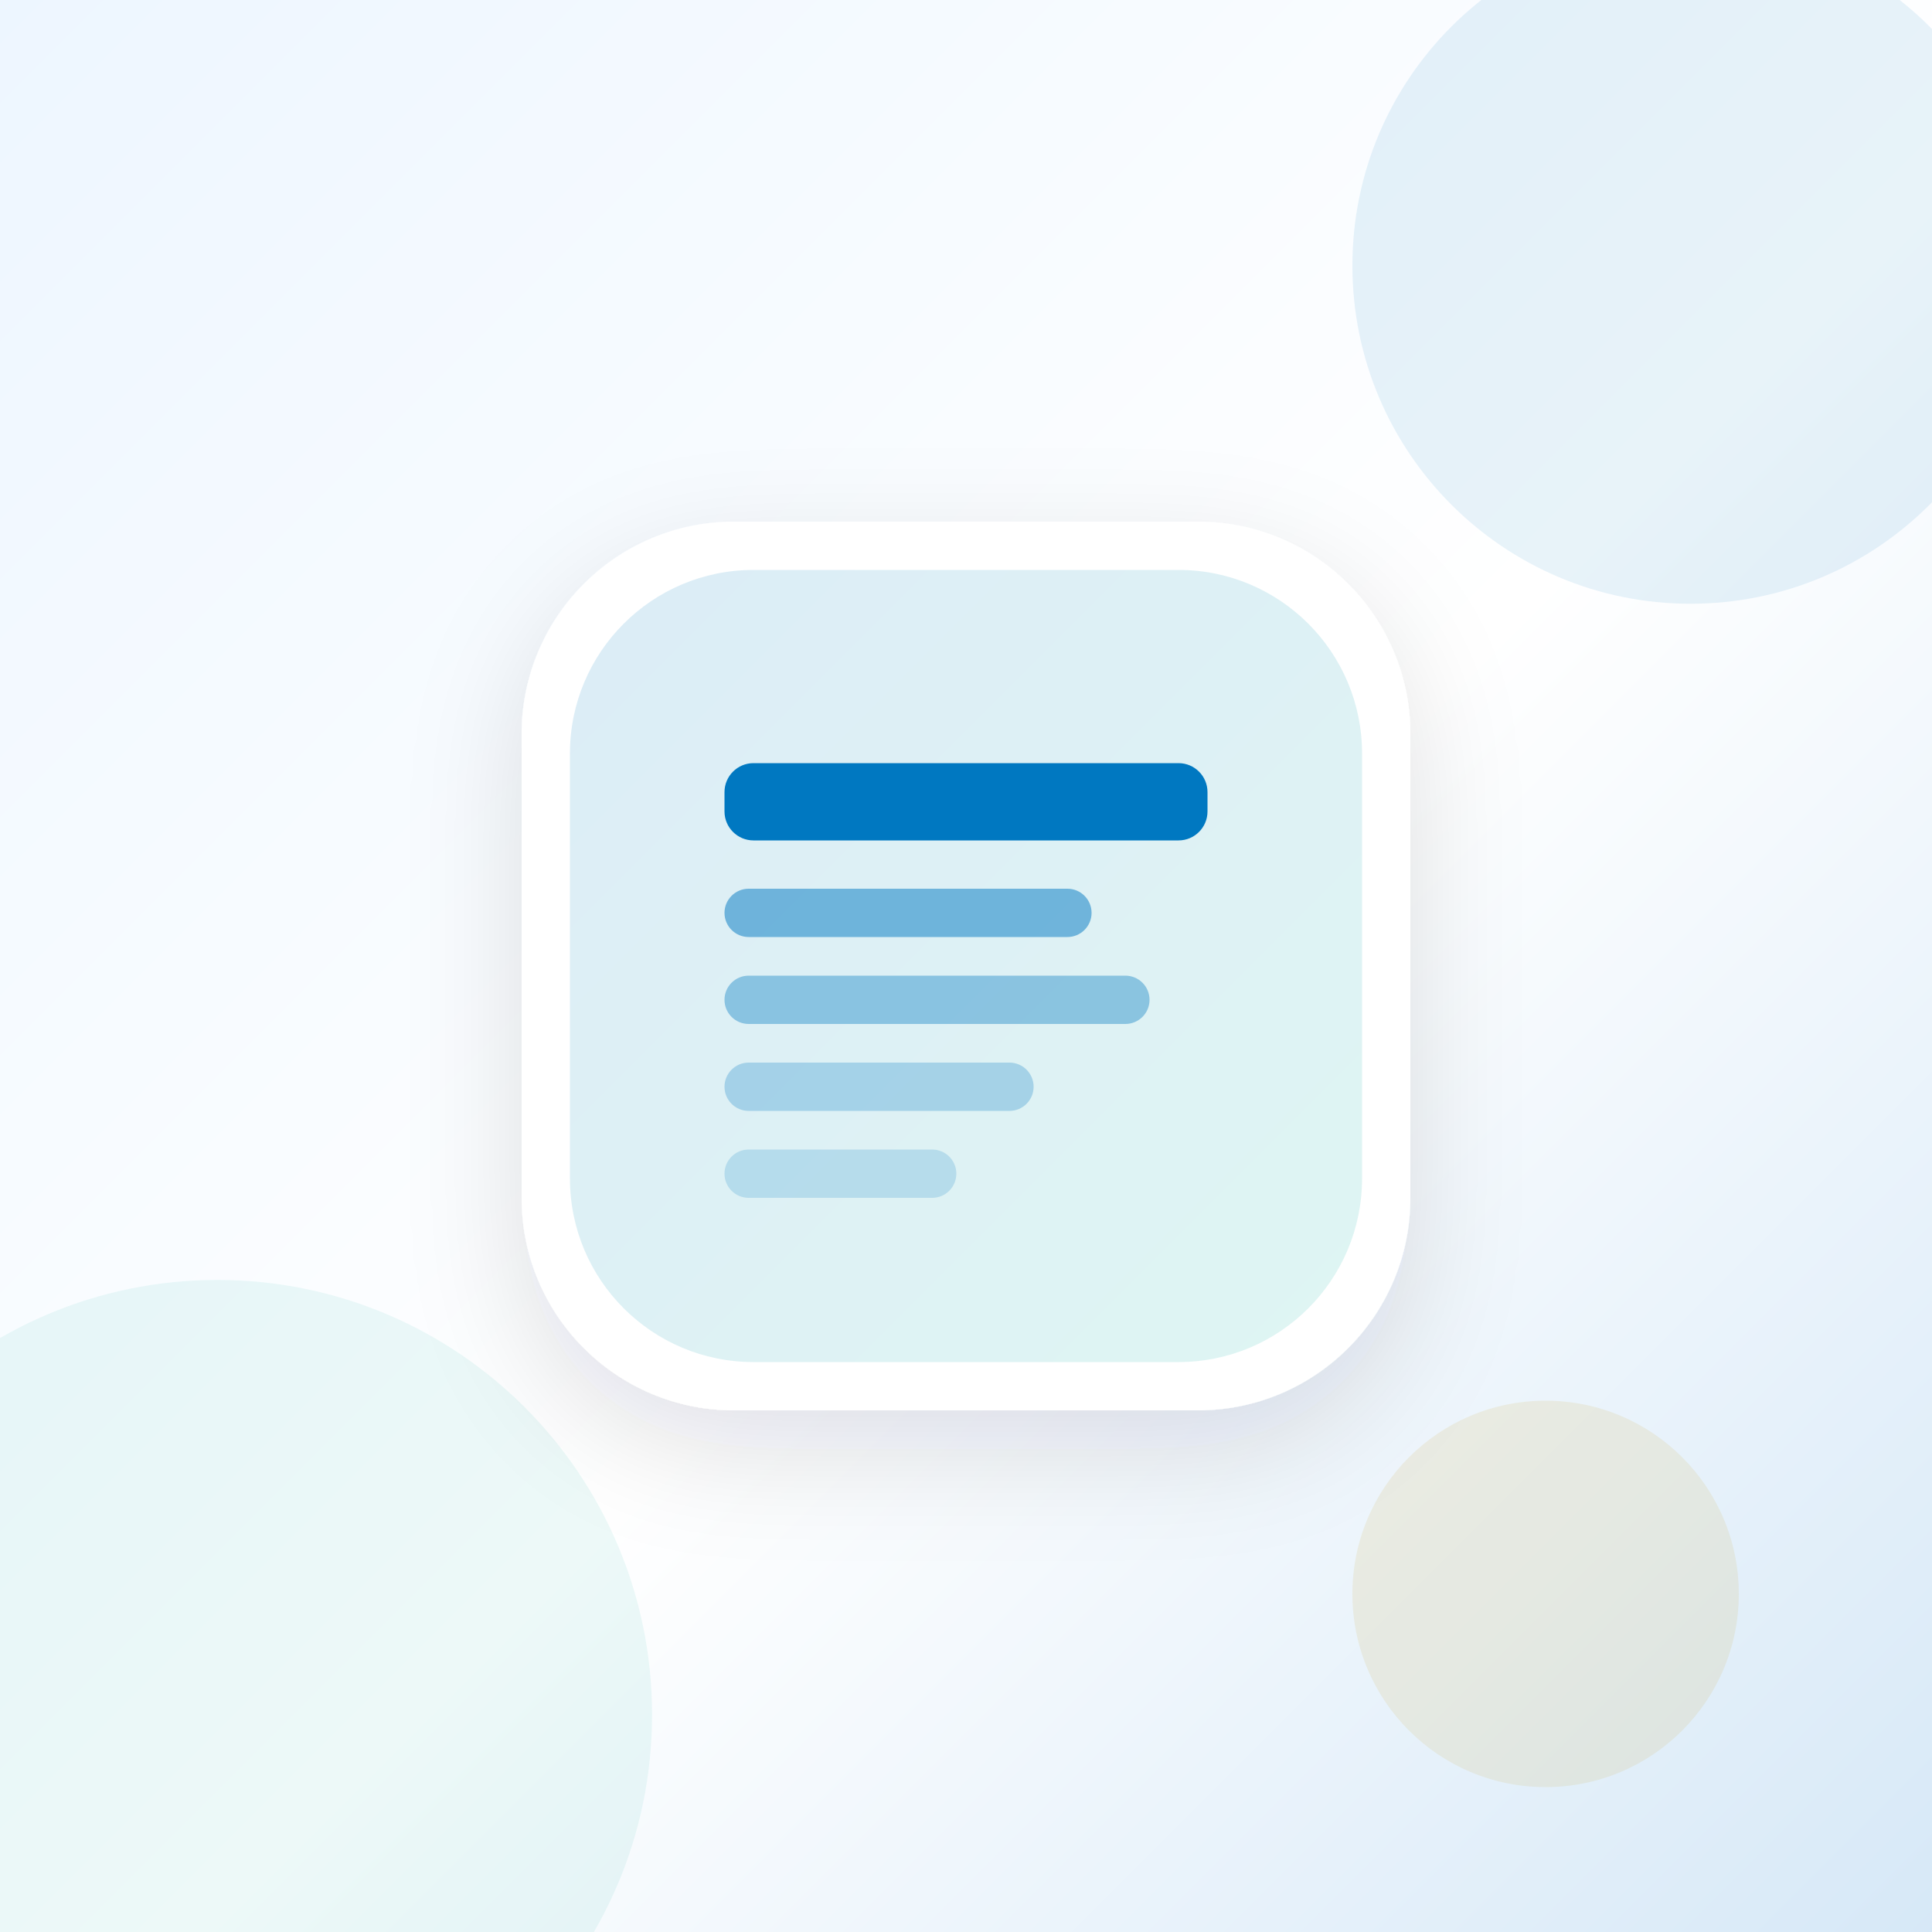
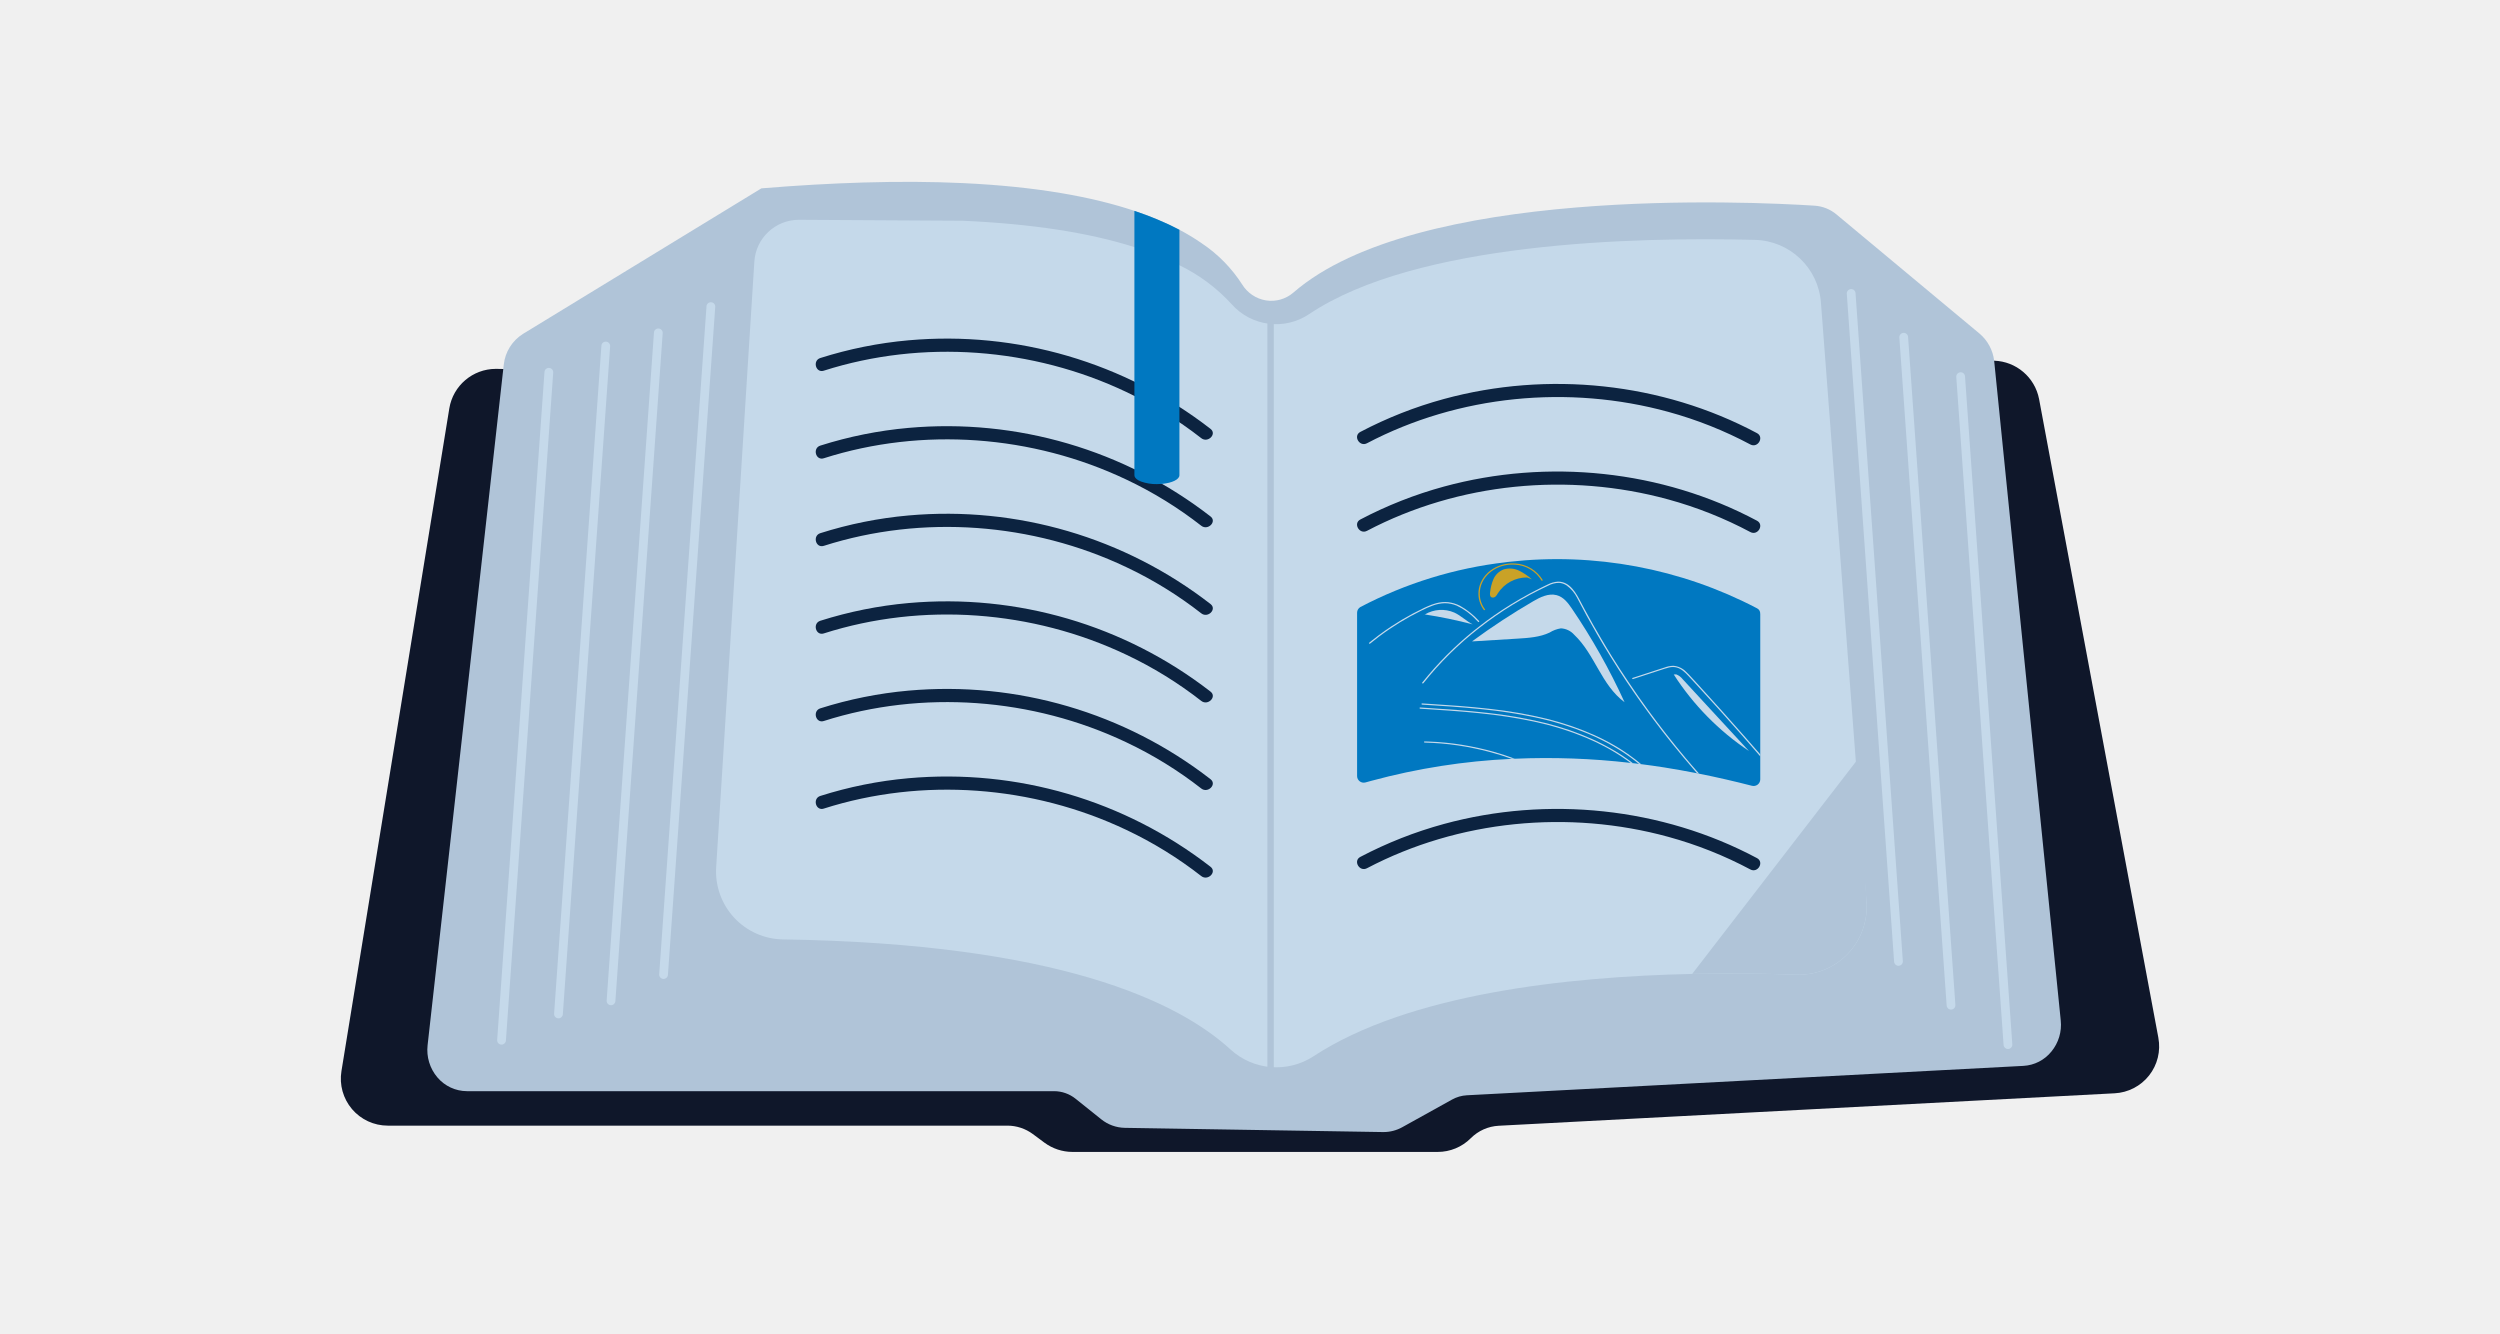
- <svg xmlns="http://www.w3.org/2000/svg" viewBox="0 0 400 400" role="img">
-   <defs>
-     <linearGradient id="bg-blog-1" x1="0%" y1="0%" x2="100%" y2="100%">
-       <stop offset="0%" stop-color="#EDF6FF" />
-       <stop offset="55%" stop-color="#FFFFFF" />
-       <stop offset="100%" stop-color="#D6E8F7" />
-     </linearGradient>
-     <linearGradient id="plate-blog-1" x1="0%" y1="0%" x2="100%" y2="100%">
-       <stop offset="0%" stop-color="#0078C1" />
-       <stop offset="100%" stop-color="#14B8A6" />
-     </linearGradient>
-     <filter id="shadow-blog-1" x="-20%" y="-20%" width="140%" height="140%">
-       <feDropShadow dx="0" dy="8" stdDeviation="12" flood-color="#0C2340" flood-opacity="0.12" />
-     </filter>
-   </defs>
-   <rect width="400" height="400" fill="url(#bg-blog-1)" />
-   <circle cx="350" cy="55" r="70" fill="#0078C1" opacity="0.09" />
-   <circle cx="45" cy="355" r="90" fill="#14B8A6" opacity="0.08" />
-   <circle cx="320" cy="330" r="40" fill="#C9A227" opacity="0.12" />
-   <g filter="url(#shadow-blog-1)">
-     <rect x="108" y="108" width="184" height="184" rx="44" fill="#FFFFFF" />
-     <rect x="118" y="118" width="164" height="164" rx="38" fill="url(#plate-blog-1)" opacity="0.14" />
-   </g>
-   <g transform="translate(200, 200)">
-     <g fill="#0078C1">
-       <rect x="-50" y="-42" width="100" height="16" rx="6" />
-       <rect x="-50" y="-16" width="76" height="10" rx="5" opacity="0.5" />
-       <rect x="-50" y="2" width="88" height="10" rx="5" opacity="0.38" />
-       <rect x="-50" y="20" width="64" height="10" rx="5" opacity="0.26" />
-       <rect x="-50" y="38" width="48" height="10" rx="5" opacity="0.18" />
-     </g>
+ <svg xmlns="http://www.w3.org/2000/svg" width="960" height="512.162" viewBox="-96 -96 1152 704.162">
+   <g transform="translate(-666 -361.864)">
+     <path d="M1265.509,644.706l-62.988-337.257a24.981,24.981,0,0,0-23.724-20.215q-.764-.017-1.528,0l-42.908,1.539-4.618.17-21.415.77-4.618.158-13.775.5L812.181,300.34c-.419.023-.849.023-1.268.011l-62.24-1.3-23.033-.475-.736-.011-17-.362-148.137-3.079-39.275-.826-19.366-.4-4.641-.1-22.082-.453-4.629-.1-22.592-.464-4.629-.1-24.822-.521-3.894-.079-22.139-.464-3.5-.068h-.509a24.913,24.913,0,0,0-24.471,20.8L306.255,662.317a24.781,24.781,0,0,0,24.459,28.772h327.15a22.67,22.67,0,0,1,13.378,4.414l6.2,4.6a25.007,25.007,0,0,0,14.748,4.867h192.8a24.632,24.632,0,0,0,17.532-7.267,22.489,22.489,0,0,1,14.714-6.553l325.2-17.136a24.782,24.782,0,0,0,23.067-29.3Z" transform="translate(360.068 169.06)" fill="#0F172A" />
+     <path d="M1196.275,672.112l-35.11-347.851c-.011-.147-.034-.306-.057-.453a22.089,22.089,0,0,0-7.674-14.273l-75.528-62.92a20.038,20.038,0,0,0-11.647-4.652c-34.555-2.218-210.23-10.436-275.073,45.851a17.851,17.851,0,0,1-14.51,4.165,18.176,18.176,0,0,1-12.586-8.444A74.38,74.38,0,0,0,742.867,261.9a112.879,112.879,0,0,0-11.884-7.21c-3.633-1.913-7.583-3.769-11.884-5.557-3.7-1.539-7.651-3.022-11.885-4.437-21.947-7.334-51.284-12.813-90.491-14.646-16.265-.77-33.944-.871-52.54-.317-16.978.5-35.019,1.528-53.616,3.067l-.272.011L384.466,309.626a21.923,21.923,0,0,0-10.2,16.253l-.26,2.309-39.954,357a22.391,22.391,0,0,0,5.15,16.989,20.542,20.542,0,0,0,15.608,7.289H664.849a18.246,18.246,0,0,1,11.33,4.018l13.537,10.843a20.466,20.466,0,0,0,12.416,4.5l136.32,2.23h.328a20.329,20.329,0,0,0,9.836-2.558l26.293-14.6a18.153,18.153,0,0,1,7.81-2.264l293.828-15.518a20.422,20.422,0,0,0,14.816-7.583,22.149,22.149,0,0,0,4.912-16.423Z" transform="translate(377.758 132.485)" fill="#B0C4D8" />
+     <path d="M1034.675,601.619l-4.113-54.142-17.351-228.289-2.579-33.772a35.786,35.786,0,0,0-34.865-33.151c-63.577-1.632-178.7,1.241-235.193,39.093a31.32,31.32,0,0,1-40.986-5.06,91.092,91.092,0,0,0-27.651-20.648,155.958,155.958,0,0,0-23.766-9.565q-35.869-11.459-90.526-13.923l-86.477-.506h-.147a23.573,23.573,0,0,0-23.5,22.085l-3.754,59.366-16.4,260.346a35.868,35.868,0,0,0,35.306,38.13c145.157,2.155,208.571,32.792,236.222,58.092a35.855,35.855,0,0,0,43.908,3.558c50.192-32.874,133.634-42.015,200.05-43.435,20.338-.424,39.077-.147,54.779.408a35.867,35.867,0,0,0,37.052-38.587Z" transform="translate(436.797 140.248)" fill="#C5D9EA" />
+     <path d="M358.81,646.842c-.054,0-.111,0-.165-.007a2.31,2.31,0,0,1-2.143-2.468l24.975-352.655a2.284,2.284,0,0,1,2.468-2.143,2.311,2.311,0,0,1,2.143,2.468L361.113,644.693A2.31,2.31,0,0,1,358.81,646.842Z" transform="translate(392.039 170.537)" fill="#C5D9EA" />
+     <path d="M377.224,638.343c-.054,0-.111,0-.165-.007a2.311,2.311,0,0,1-2.143-2.468l24.975-352.655a2.284,2.284,0,0,1,2.468-2.143,2.311,2.311,0,0,1,2.143,2.468L379.527,636.194a2.31,2.31,0,0,1-2.3,2.149Z" transform="translate(403.681 165.164)" fill="#C5D9EA" />
+     <path d="M394.221,634.094c-.054,0-.111,0-.165-.007a2.31,2.31,0,0,1-2.143-2.468l24.976-352.655a2.284,2.284,0,0,1,2.468-2.143,2.311,2.311,0,0,1,2.143,2.468L396.524,631.945A2.31,2.31,0,0,1,394.221,634.094Z" transform="translate(414.428 162.477)" fill="#C5D9EA" />
+     <path d="M411.218,625.6c-.054,0-.111,0-.165-.007a2.311,2.311,0,0,1-2.143-2.468l24.975-352.655a2.284,2.284,0,0,1,2.468-2.143,2.311,2.311,0,0,1,2.143,2.468L413.521,623.446a2.31,2.31,0,0,1-2.3,2.149Z" transform="translate(425.175 157.104)" fill="#C5D9EA" />
+     <path d="M855.726,648.258c.054,0,.111,0,.165-.007a2.311,2.311,0,0,0,2.143-2.468L833.058,293.129a2.284,2.284,0,0,0-2.468-2.143,2.31,2.31,0,0,0-2.142,2.468l24.975,352.655a2.31,2.31,0,0,0,2.3,2.149Z" transform="translate(690.434 171.433)" fill="#C5D9EA" />
+     <path d="M837.313,635.511c.054,0,.111,0,.165-.007a2.31,2.31,0,0,0,2.142-2.468L814.645,280.381a2.284,2.284,0,0,0-2.468-2.143,2.311,2.311,0,0,0-2.143,2.468L835.01,633.361A2.31,2.31,0,0,0,837.313,635.511Z" transform="translate(678.792 163.373)" fill="#C5D9EA" />
+     <path d="M820.316,621.347c.054,0,.111,0,.165-.007a2.311,2.311,0,0,0,2.143-2.468L797.648,266.217a2.284,2.284,0,0,0-2.468-2.143,2.31,2.31,0,0,0-2.143,2.468L818.013,619.2a2.31,2.31,0,0,0,2.3,2.149Z" transform="translate(668.045 154.417)" fill="#C5D9EA" />
+     <path d="M463.794,297.025c52.114-16.627,110.253-12.225,159.623,11.2a210.183,210.183,0,0,1,39.667,24.431c3.473,2.726,8.414-2.15,4.9-4.9a227.191,227.191,0,0,0-159.481-46.767,218.225,218.225,0,0,0-46.558,9.354c-4.236,1.352-2.426,8.05,1.844,6.688Z" transform="translate(457.189 164.542)" fill="#0C2340" />
+     <path d="M639.858,326.07C688.31,300.6,746.33,295.049,799.01,309.506a209.778,209.778,0,0,1,43.275,17.206c3.937,2.1,7.444-3.885,3.5-5.989-50.208-26.791-110.478-32.958-165.306-18.024a218.16,218.16,0,0,0-44.122,17.382C632.4,322.159,635.906,328.147,639.858,326.07Z" transform="translate(567.888 173.818)" fill="#0C2340" />
+     <path d="M639.858,354.4c48.452-25.467,106.472-31.02,159.152-16.564a209.779,209.779,0,0,1,43.275,17.206c3.937,2.1,7.444-3.885,3.5-5.989-50.208-26.791-110.478-32.958-165.306-18.024a218.161,218.161,0,0,0-44.122,17.382c-3.953,2.078-.451,8.066,3.5,5.989Z" transform="translate(567.888 191.729)" fill="#0C2340" />
+     <path d="M847.472,380.242a2.972,2.972,0,0,0-1.709-2.875A227.456,227.456,0,0,0,714.819,352.84c-.283.023-.543.068-.849.091h-.011a6.965,6.965,0,0,0-.826.125,219.086,219.086,0,0,0-76.785,23.667,3.5,3.5,0,0,0-1.709,3.011v86.258a3.5,3.5,0,0,0,4.391,3.328c1.064-.306,2.128-.6,3.215-.883a343.8,343.8,0,0,1,74.023-11.579l1.619-.068a387.777,387.777,0,0,1,61.063,2.2,12.743,12.743,0,0,1,1.268.136c1.041.113,2.105.238,3.146.374.419.045.815.091,1.2.158,4.052.509,8.07,1.087,12.1,1.709q8.727,1.392,17.453,3.1c.362.068.736.158,1.109.226,9.338,1.856,18.63,4.007,27.877,6.384a3.514,3.514,0,0,0,4.392-3.35V380.378A.285.285,0,0,0,847.472,380.242Z" transform="translate(567.899 209.644)" fill="#0078C1" />
+     <path d="M693.088,355.619a11.406,11.406,0,0,0-8.172-.718,9.686,9.686,0,0,0-5.443,5.119,24.623,24.623,0,0,0-1.792,7.042c-.144.953-.153,2.156.805,2.6a2.029,2.029,0,0,0,2.058-.408,6.083,6.083,0,0,0,1.206-1.682,18.306,18.306,0,0,1,15.464-8.407l2.561,1.021a30.325,30.325,0,0,0-6.687-4.567Z" transform="translate(595.068 211.568)" fill="#C9A227" />
+     <path d="M724.41,370.177c-1.987-2.925-4.342-6.049-8.029-7-4.27-1.106-8.657,1.091-12.378,3.26a361.626,361.626,0,0,0-32.1,21.052l.011.114,23.954-1.47c5.769-.354,11.736-.757,16.834-3.186a15.874,15.874,0,0,1,6.013-2.239,10.049,10.049,0,0,1,6.965,3.356c11.039,10.464,14.234,26.466,26.619,35.659a336.375,336.375,0,0,0-27.887-49.541Z" transform="translate(591.459 216.892)" fill="#C5D9EA" />
+     <path d="M704.2,419.508l-1.618.069c-3.861-1.387-7.814-2.612-11.814-3.676-2.59-.693-5.225-1.318-7.861-1.849-2.983-.647-5.988-1.156-8.993-1.6A143.808,143.808,0,0,0,656.642,411a.314.314,0,1,1,0-.624c.739,0,1.479.023,2.2.069a144.041,144.041,0,0,1,17.294,1.688c2.982.485,5.965,1.063,8.924,1.711,2.682.6,5.363,1.272,8,2.011Q698.707,417.451,704.2,419.508Z" transform="translate(581.591 246.923)" fill="#C5D9EA" />
+     <path d="M771.4,430.148c-.393-.069-.786-.116-1.2-.162-1.6-1.318-3.213-2.566-4.9-3.792-2.1-1.526-4.277-2.959-6.5-4.3a115.352,115.352,0,0,0-15.352-7.814,153.088,153.088,0,0,0-25.94-8.184,258.139,258.139,0,0,0-30.679-4.809c-10.312-1.064-20.67-1.711-31.027-2.358-.439-.023-.462-.67,0-.647,1.295.093,2.59.162,3.907.254,10.473.647,20.946,1.387,31.35,2.566a239,239,0,0,1,30.633,5.317,149,149,0,0,1,25.108,8.624,114.2,114.2,0,0,1,13.5,7.19c2.751,1.734,5.41,3.584,7.953,5.549C769.319,428.414,770.383,429.247,771.4,430.148Z" transform="translate(581.066 239.15)" fill="#C5D9EA" />
+     <path d="M767.453,428.783a12.543,12.543,0,0,0-1.272-.139c-.485-.393-.995-.763-1.5-1.133a105.733,105.733,0,0,0-11.121-6.959,117.8,117.8,0,0,0-10.751-5.156,151.031,151.031,0,0,0-25.94-8.184,258.08,258.08,0,0,0-30.68-4.809c-10.311-1.064-20.669-1.711-31.026-2.358-.439-.046-.439-.671,0-.647,1.318.093,2.612.162,3.907.254,10.473.647,20.946,1.387,31.35,2.566a238.961,238.961,0,0,1,30.633,5.318,148.21,148.21,0,0,1,25.108,8.624c3.052,1.387,6.035,2.89,8.948,4.531a94.657,94.657,0,0,1,12.346,8.092Z" transform="translate(580.666 239.983)" fill="#C5D9EA" />
+     <path d="M801.932,460.094c-.37-.069-.74-.162-1.11-.231-.416-.439-.809-.9-1.2-1.364q-2.982-3.433-5.9-6.936c-7.652-9.109-14.912-18.5-21.755-28.067q-8.809-12.277-16.715-25.039c-2.52-4.023-4.948-8.092-7.329-12.207q-2.775-4.786-5.41-9.594c-.509-.925-.994-1.85-1.479-2.775-1.133-2.173-2.266-4.37-3.468-6.52a18.423,18.423,0,0,0-5.6-6.658,8.186,8.186,0,0,0-3.977-1.364,12.025,12.025,0,0,0-5.734,1.479,186.811,186.811,0,0,0-36.367,22.31,175.783,175.783,0,0,0-29.547,29.2c-.277.324-.879.023-.624-.324,1.04-1.294,2.1-2.589,3.167-3.861a177.246,177.246,0,0,1,27.952-26.564c.023-.023.069-.046.092-.069.9-.717,1.8-1.41,2.728-2.081a189.214,189.214,0,0,1,17.849-11.652q4.716-2.74,9.641-5.2c.809-.416,1.641-.832,2.473-1.225.833-.416,1.665-.809,2.5-1.2a13.609,13.609,0,0,1,5.294-1.456c6.427-.092,9.733,6.381,12.022,10.75.717,1.364,1.457,2.728,2.174,4.092,2.774,5.156,5.664,10.288,8.67,15.351,1.826,3.144,3.722,6.266,5.641,9.364,2.751,4.416,5.572,8.785,8.508,13.132a.022.022,0,0,0,.007.017.022.022,0,0,0,.016.007c3.4,5.132,6.936,10.172,10.589,15.189q9.4,12.866,19.7,25.154Q798.279,455.978,801.932,460.094Z" transform="translate(581.191 214.245)" fill="#C5D9EA" />
+     <path d="M791.242,432.685v1.063c-2.289-2.682-4.624-5.34-6.936-8l-2.913-3.329q-6.173-7.005-12.415-13.964c-4.185-4.624-8.37-9.248-12.6-13.849-1.017-1.11-2.034-2.219-3.075-3.329a23.915,23.915,0,0,0-2.705-2.59,10.035,10.035,0,0,0-3.306-1.826,8.288,8.288,0,0,0-4.254-.046c-1.6.37-3.121.948-4.67,1.433-1.6.532-3.168,1.04-4.763,1.549-3.191,1.041-6.358,2.081-9.549,3.121a.316.316,0,0,1-.416-.185.322.322,0,0,1,.231-.439c.786-.254,1.6-.508,2.4-.763,3.213-1.063,6.4-2.1,9.618-3.144,1.6-.532,3.19-1.041,4.786-1.549a14.3,14.3,0,0,1,4.624-.925,10.461,10.461,0,0,1,6.8,3.19c.994.925,1.9,1.9,2.8,2.89l3.191,3.468q6.415,7.005,12.738,14.057,6.347,7.075,12.578,14.172l.9,1.041C786.641,427.367,788.93,430.026,791.242,432.685Z" transform="translate(624.156 231.458)" fill="#C5D9EA" />
+     <path d="M707.925,361.721l-.64.28a17.451,17.451,0,0,0-14.1-8.534c-9.465-.672-17.78,5.636-18.536,14.06a13.923,13.923,0,0,0,2.815,9.692l-.594.351a14.5,14.5,0,0,1-2.931-10.094c.786-8.773,9.446-15.342,19.3-14.642a18.171,18.171,0,0,1,14.679,8.887Z" transform="translate(592.714 210.51)" fill="#C9A227" />
+     <path d="M672.108,369.25a17.071,17.071,0,0,0-15.547.99,245.1,245.1,0,0,1,25.229,5.241C678.348,373.686,675.656,370.873,672.108,369.25Z" transform="translate(581.76 220.026)" fill="#C5D9EA" />
+     <path d="M656.894,369.3l-.936.677c.317-.237.645-.459.983-.669Z" transform="translate(581.379 220.955)" fill="#C5D9EA" />
+     <path d="M741.739,391.193a7.817,7.817,0,0,0-3.367-2.5l-1.314.046a138.831,138.831,0,0,0,39.712,40.411Z" transform="translate(632.655 233.213)" fill="#C5D9EA" />
+     <path d="M696.119,375.764c-.373-.37-.743-.74-1.119-1.11a32.468,32.468,0,0,0-10.2-7.463,16.324,16.324,0,0,0-6.2-1.279,19.561,19.561,0,0,0-6.437,1.25c-.969.345-1.917.736-2.85,1.152-1.067.478-2.114.987-3.157,1.5q-2.936,1.446-5.8,3.019-5.69,3.13-11.024,6.738-2.765,1.871-5.416,3.865-2.466,1.852-4.831,3.8c-.337.277-.841-.171-.5-.448.416-.345.836-.687,1.256-1.025q1.781-1.434,3.62-2.812,3.352-2.518,6.879-4.842,5.483-3.615,11.344-6.74,2.929-1.56,5.938-2.99c.606-.288,1.219-.569,1.839-.835a31.476,31.476,0,0,1,4.37-1.584,17.374,17.374,0,0,1,6.6-.577,18.637,18.637,0,0,1,6.09,1.875,39.963,39.963,0,0,1,10.1,8.051C696.927,375.618,696.425,376.069,696.119,375.764Z" transform="translate(570.326 218.419)" fill="#C5D9EA" />
+     <path d="M463.794,325.354c52.114-16.627,110.253-12.225,159.623,11.2a210.182,210.182,0,0,1,39.667,24.431c3.473,2.725,8.414-2.15,4.9-4.9a227.191,227.191,0,0,0-159.481-46.767,218.234,218.234,0,0,0-46.558,9.354c-4.236,1.352-2.426,8.05,1.844,6.688Z" transform="translate(457.189 182.453)" fill="#0C2340" />
+     <path d="M463.794,353.682c52.114-16.627,110.253-12.225,159.623,11.2a210.183,210.183,0,0,1,39.667,24.431c3.473,2.726,8.414-2.15,4.9-4.9A227.19,227.19,0,0,0,508.508,337.64a218.233,218.233,0,0,0-46.558,9.354c-4.236,1.352-2.426,8.05,1.844,6.688Z" transform="translate(457.189 200.364)" fill="#0C2340" />
+     <path d="M463.794,382.01c52.114-16.627,110.253-12.225,159.623,11.2a210.188,210.188,0,0,1,39.667,24.431c3.473,2.725,8.414-2.15,4.9-4.9a227.191,227.191,0,0,0-159.481-46.767,218.224,218.224,0,0,0-46.558,9.354c-4.236,1.352-2.426,8.05,1.844,6.688Z" transform="translate(457.189 218.275)" fill="#0C2340" />
+     <path d="M463.794,410.338c52.114-16.627,110.253-12.225,159.623,11.2a210.184,210.184,0,0,1,39.667,24.431c3.473,2.725,8.414-2.15,4.9-4.9A227.19,227.19,0,0,0,508.508,394.3a218.223,218.223,0,0,0-46.558,9.354c-4.236,1.352-2.426,8.051,1.844,6.688Z" transform="translate(457.189 236.186)" fill="#0C2340" />
+     <path d="M463.794,438.666c52.114-16.627,110.253-12.225,159.623,11.2A210.183,210.183,0,0,1,663.084,474.3c3.473,2.726,8.414-2.15,4.9-4.9a227.19,227.19,0,0,0-159.481-46.767,218.232,218.232,0,0,0-46.558,9.354c-4.236,1.352-2.426,8.05,1.844,6.688Z" transform="translate(457.189 254.097)" fill="#0C2340" />
+     <path d="M586.382,248.754v129.6c0,2.207-3.848,4.052-9.043,4.55-.906.091-1.856.136-2.841.136a23.681,23.681,0,0,1-8.4-1.37,10.828,10.828,0,0,1-1.449-.69c-1.29-.758-2.037-1.653-2.037-2.626V238.76c4.233,1.415,8.183,2.9,11.884,4.437C578.8,244.985,582.748,246.842,586.382,248.754Z" transform="translate(522.359 138.417)" fill="#0078C1" />
+     <rect width="3.396" height="419.214" transform="translate(1155.16 431.607)" fill="#B0C4D8" />
+     <path d="M825.141,519.262a35.942,35.942,0,0,1-27.177,11.018c-15.7-.555-34.441-.833-54.779-.408l-.114-.1,88.142-114.259,3.8,76.178a35.947,35.947,0,0,1-9.875,27.569Z" transform="translate(636.457 250.173)" fill="#B0C4D8" />
+     <path d="M639.858,354.4c48.452-25.467,106.472-31.02,159.152-16.564a209.779,209.779,0,0,1,43.275,17.206c3.937,2.1,7.444-3.885,3.5-5.989-50.208-26.791-110.478-32.958-165.306-18.024a218.161,218.161,0,0,0-44.122,17.382c-3.953,2.078-.451,8.066,3.5,5.989Z" transform="translate(567.888 369.858)" fill="#0C2340" />
  </g>
</svg>
